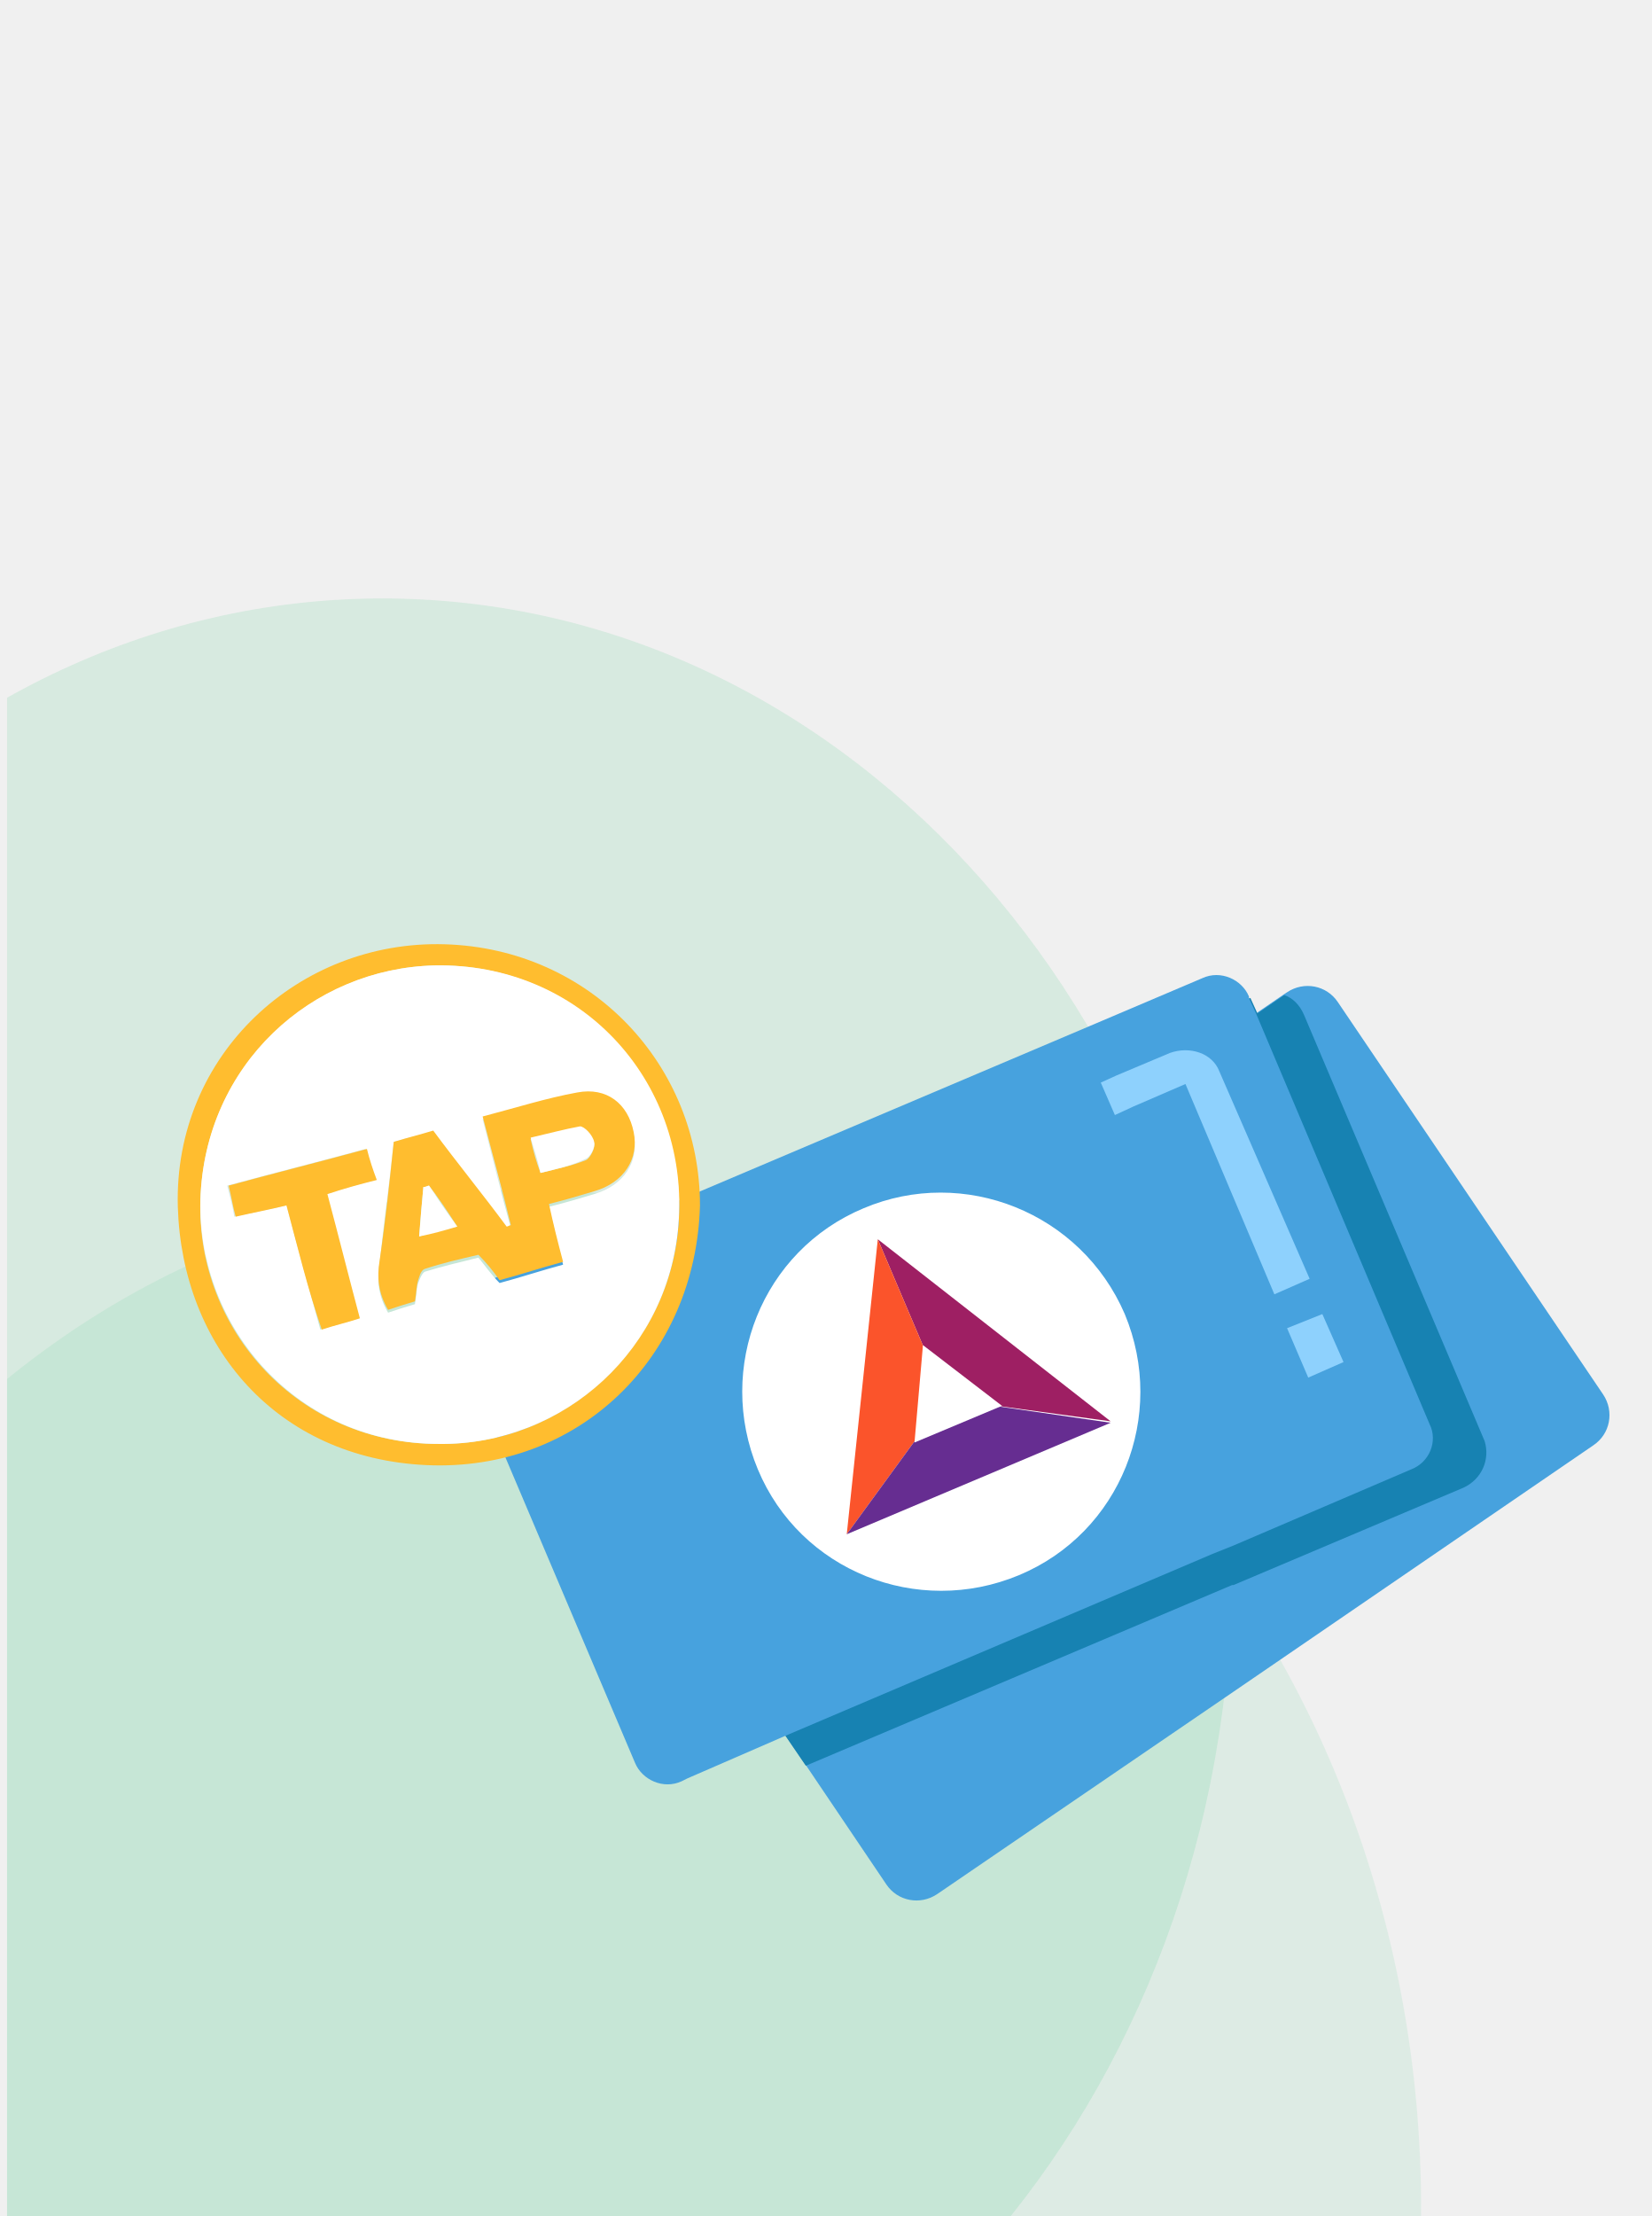
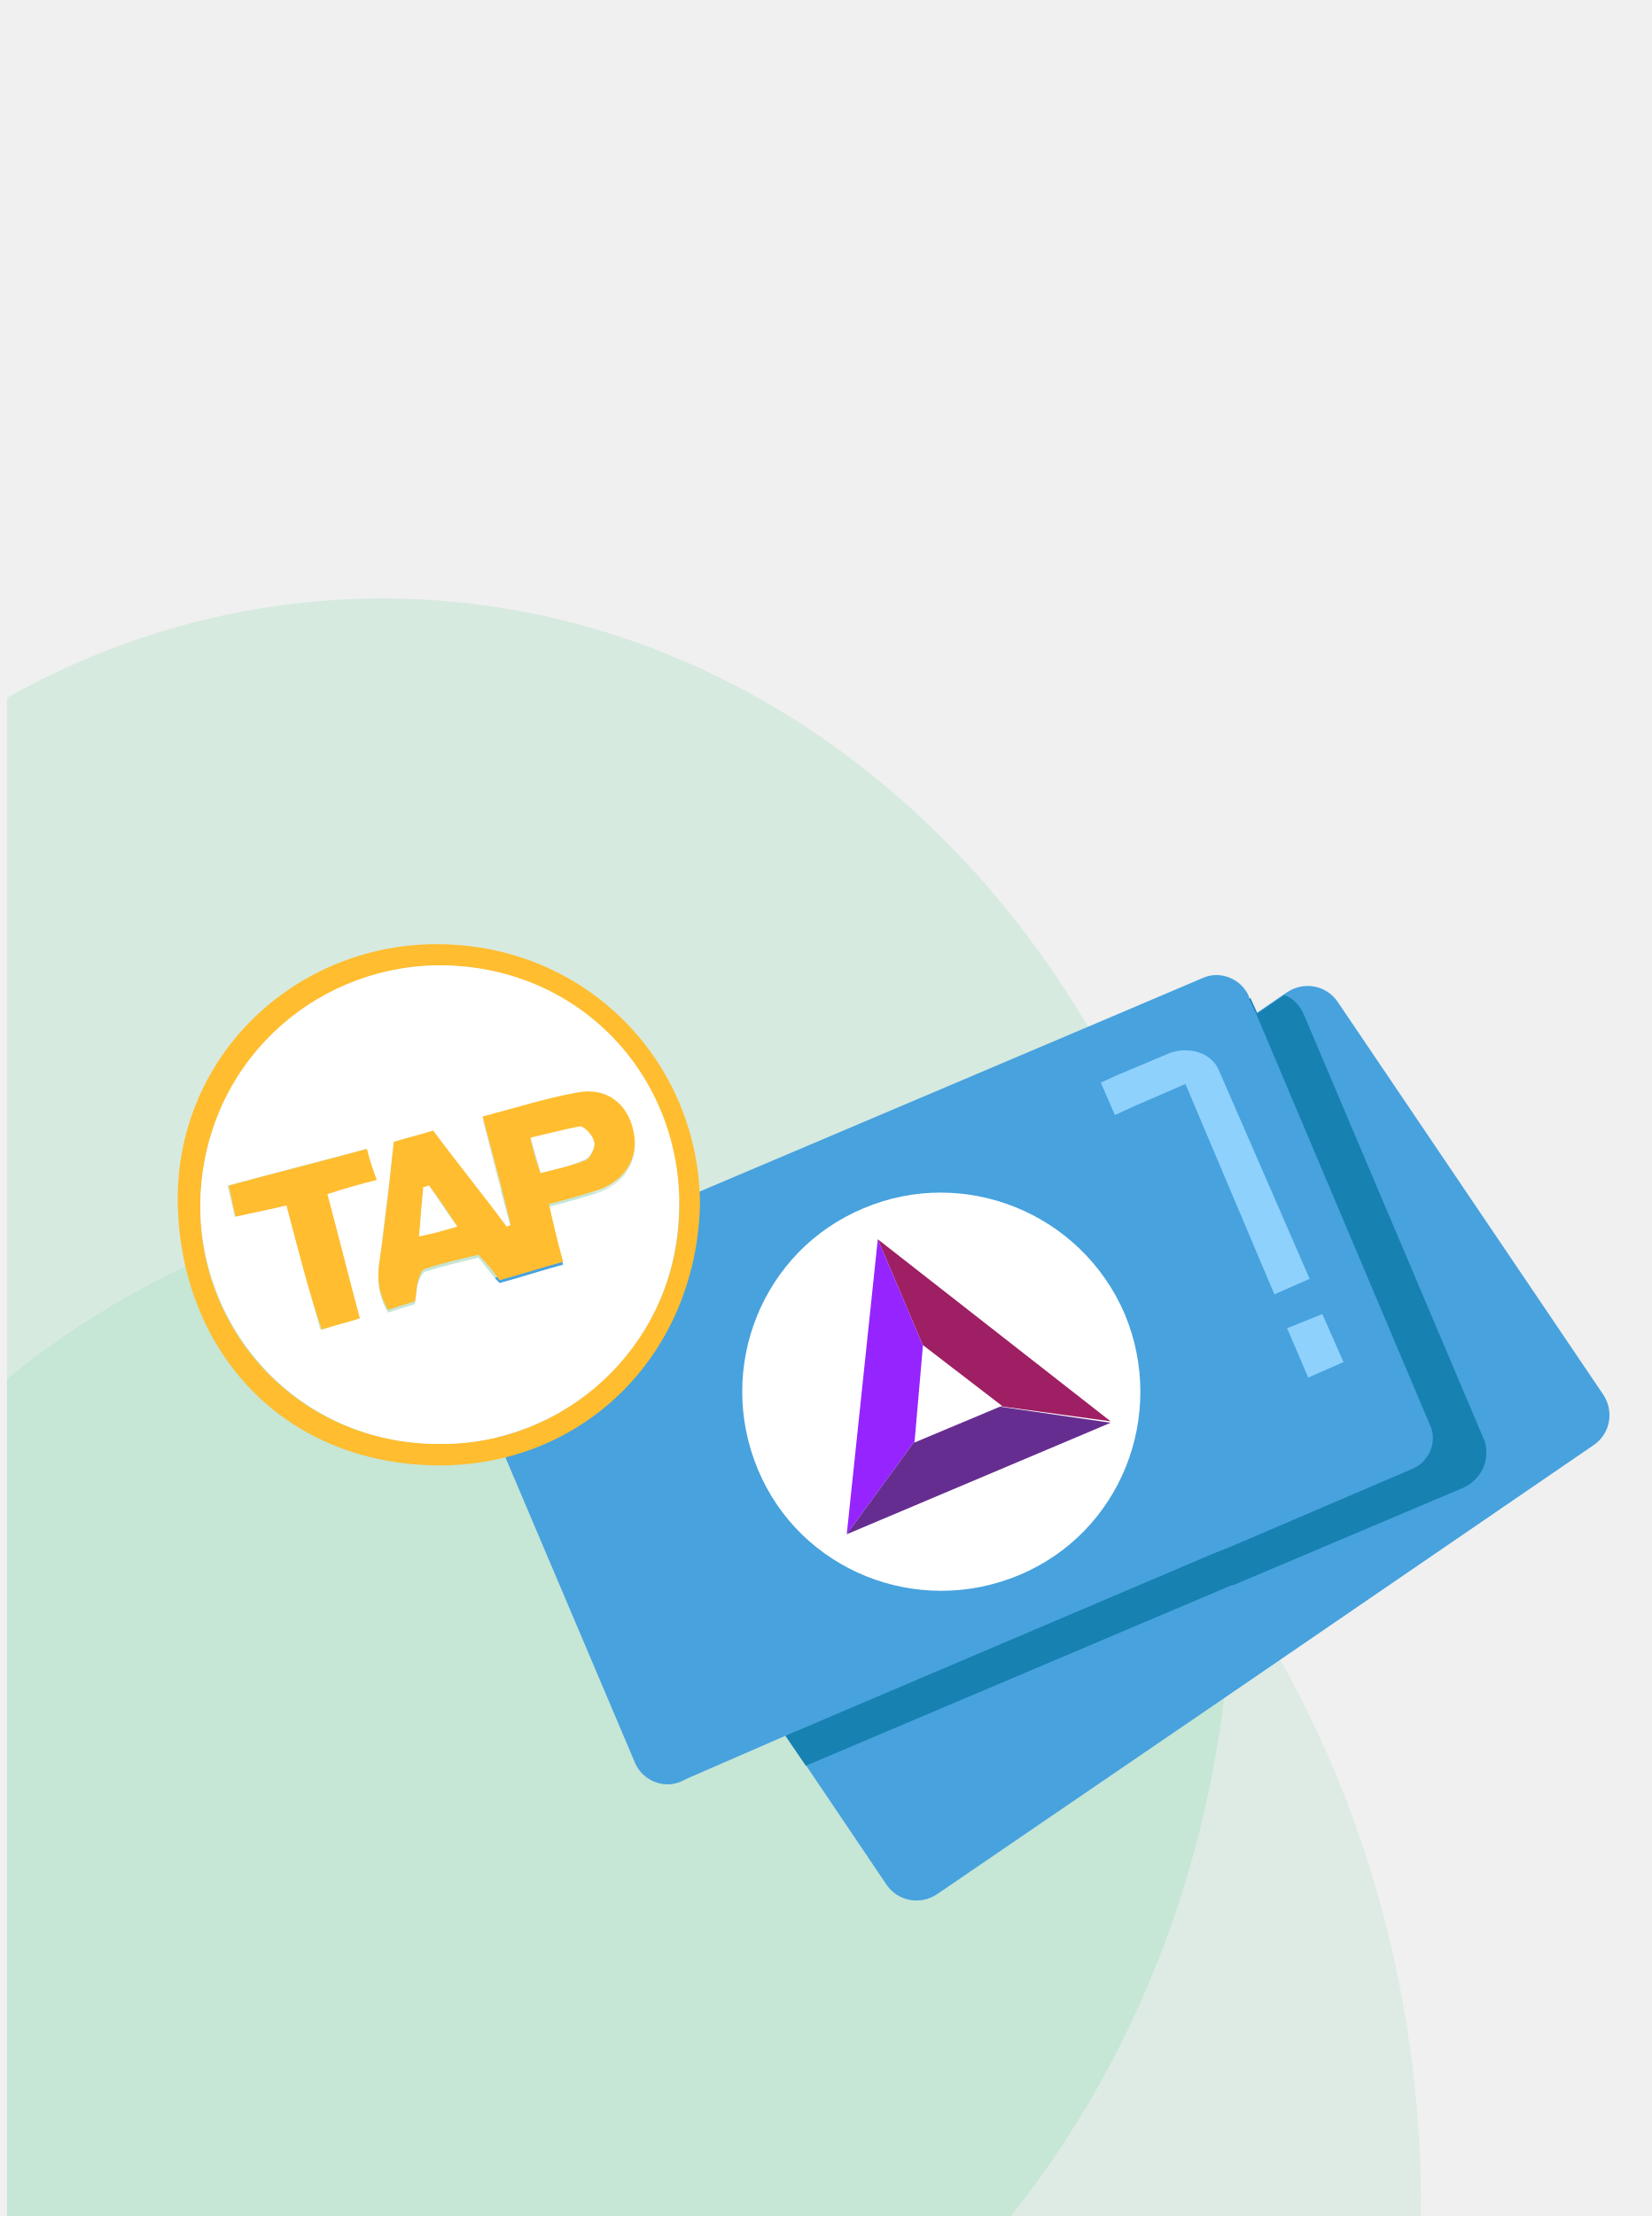
<svg xmlns="http://www.w3.org/2000/svg" xmlns:xlink="http://www.w3.org/1999/xlink" version="1.1" id="Layer_1" x="0" y="0" viewBox="0 0 117 157" xml:space="preserve">
  <style>.st3{fill:#47a2de}.st5{fill:#fff}.st10{fill:#ffbd2f}</style>
  <defs>
    <path id="SVGID_1_" d="M0 0h117v157H0z" />
  </defs>
  <clipPath id="SVGID_2_">
    <use xlink:href="#SVGID_1_" overflow="visible" />
  </clipPath>
  <g transform="translate(.5)" clip-path="url(#SVGID_2_)">
    <ellipse cx="26.6" cy="110.9" rx="60.2" ry="68.5" opacity=".789" fill="#1bba6a" fill-opacity=".15" />
    <ellipse cx="36.8" cy="156.5" rx="63.4" ry="72.2" opacity=".799" fill="#1bba6a" fill-opacity=".109" />
    <path class="st3" d="M112.4 102.4l-22.2 15.2-3.8 2.6-20.5 14c-1.2.8-2.8.5-3.6-.7l-5.6-8.3-1.5-2.2-.1-.2L85.3 110l1.6-.7 12.4-5.2c1.3-.6 1.9-2.1 1.4-3.4L88.4 71.9l.1-.1 1.9-1.3.3-.2c1.2-.8 2.8-.5 3.6.7l18.8 27.8c.8 1.2.5 2.8-.7 3.6zM-33.6 42.4z" />
    <path d="M103.2 105.4l-16.3 6.9h-.1l-30.2 12.8-1.5-2.2-6.9 3-12.8-30.1c-.5-1.3.1-2.8 1.4-3.3l14.6-6.2L78 75l10.1-4.3.5 1.1 1.9-1.3c.6.2 1.1.7 1.4 1.4l12.8 30.2c.4 1.3-.2 2.7-1.5 3.3z" fill="#1782b2" />
    <path class="st3" d="M99.5 104.1l-12.6 5.4-1.5.6L55.1 123l-6.9 3-.4.2c-1.3.6-2.8-.1-3.3-1.3L31.6 94.5c-.5-1.3.1-2.8 1.4-3.3l14-5.9 29.7-12.6 8-3.4c1.3-.6 2.8.1 3.3 1.3v.1l.5 1.1 12.3 29.1c.6 1.2 0 2.7-1.3 3.2z" />
    <path class="st5" d="M60.7 85.6c-7.2 3-10.5 11.3-7.5 18.5 3 7.2 11.3 10.5 18.5 7.5 7.2-3 10.5-11.3 7.5-18.5-3.1-7.2-11.4-10.5-18.5-7.5z" />
    <path d="M61.7 87.8l4.8 11.3 11.7 1.6-16.5-12.9z" fill="#9e1f63" />
-     <path d="M59.5 108.7l7-9.6-4.8-11.3-2.2 20.9z" fill="#fb542b" />
+     <path d="M59.5 108.7l7-9.6-4.8-11.3-2.2 20.9z" fill="#9524FF" />
    <path d="M59.5 108.7l18.7-7.9-11.7-1.7-7 9.6z" fill="#662d91" />
    <path class="st5" d="M64.9 95.3l-.6 6.9 6.2-2.6-5.6-4.3z" />
    <path d="M93.2 93.1l-2.5 1 1.5 3.5 2.5-1.1-1.5-3.4zm-7.3-17.2c-.5-1.3-2.1-1.8-3.5-1.3l-3.8 1.6-1.1.5 1 2.3 1.3-.6 3.7-1.6 6.3 14.9 2.5-1.1-6.4-14.7z" fill="#8ed1fd" />
    <path class="st10" d="M49.1 85.4c-.3 10.8-8.6 18.9-19.4 18.4-10.6-.5-17.3-8.4-17.6-18.3-.3-10.8 8.6-18.9 18.9-18.6 10.4.3 18.1 8.6 18.1 18.5zm-18.5 16.9c8.9.1 16.5-6.9 17-15.9.5-9.8-7.1-18.2-17.3-18-8.6.2-16.3 7-16.6 16.6-.3 9.2 6.9 17.3 16.9 17.3z" />
    <path class="st5" d="M30.6 102.3c-9.9 0-17.1-8.1-16.9-17.3.3-9.6 7.9-16.4 16.6-16.6 10.3-.2 17.9 8.1 17.3 18-.5 9.1-8.1 16-17 15.9zm-3.2-21.4c-.3 2.9-.7 5.7-1 8.6-.2 1.2-.1 2.3.6 3.5.6-.2 1.2-.4 1.9-.6.1-.5.1-1 .2-1.4.1-.3.3-.8.5-.9 1.3-.4 2.6-.7 3.8-1 .5.6.9 1.2 1.5 1.8 1.5-.4 3-.9 4.5-1.3-.4-1.5-.7-2.8-1-4.1 1.2-.3 2.2-.6 3.2-.9 2.1-.6 3.2-2.3 2.8-4.2-.4-2-1.9-3.2-4-2.8-2.2.4-4.4 1.1-6.7 1.7.7 2.7 1.3 5.2 2 7.7-.1 0-.2.1-.3.1-1.7-2.3-3.5-4.6-5.2-6.8-1 .1-1.8.3-2.8.6zm-7.6 4.5c.8 3 1.6 5.9 2.4 8.8.9-.3 1.8-.5 2.7-.8-.8-3-1.5-5.9-2.3-8.8 1.3-.4 2.3-.7 3.5-1-.2-.8-.4-1.4-.7-2.2-3.3.9-6.5 1.7-9.8 2.6.2.8.4 1.5.5 2.2 1.3-.3 2.4-.5 3.7-.8z" />
    <path class="st10" d="M27.4 80.9c1-.3 1.8-.5 2.8-.8 1.7 2.3 3.5 4.5 5.2 6.8.1 0 .2-.1.3-.1-.6-2.5-1.3-5-2-7.7 2.3-.6 4.5-1.3 6.7-1.7 2.1-.4 3.6.8 4 2.8.4 1.9-.7 3.6-2.8 4.2-1 .3-2 .6-3.2.9.3 1.4.6 2.6 1 4.1-1.5.4-3 .9-4.5 1.3-.5-.7-.9-1.2-1.5-1.8-1.3.3-2.6.6-3.8 1-.3.1-.4.6-.5.9-.1.4-.1.9-.2 1.4-.7.2-1.3.4-1.9.6-.7-1.2-.8-2.3-.6-3.5.4-2.7.7-5.5 1-8.4zm10.4 2.2c1.2-.3 2.2-.5 3.2-.9.3-.1.7-.9.6-1.2-.1-.4-.7-1.1-1-1.1-1.1.1-2.2.5-3.5.8.2.9.4 1.6.7 2.4zm-7.9.9c-.1 0-.2.1-.4.1-.1 1.1-.2 2.1-.3 3.5 1-.3 1.7-.5 2.7-.7-.7-1.1-1.3-2-2-2.9zM19.8 85.4c-1.2.3-2.3.5-3.6.8-.2-.7-.3-1.4-.5-2.2 3.3-.9 6.5-1.7 9.8-2.6.2.8.4 1.4.7 2.2-1.2.3-2.3.6-3.5 1 .8 3 1.5 5.8 2.3 8.8-.9.3-1.8.5-2.7.8-1-2.9-1.7-5.8-2.5-8.8z" />
    <path class="st5" d="M37.8 83.1c-.2-.9-.4-1.5-.7-2.5 1.3-.3 2.4-.6 3.5-.8.3 0 .9.6 1 1.1.1.4-.3 1.1-.6 1.2-1 .5-2 .7-3.2 1zM29.9 84c.6.9 1.2 1.8 2 2.9-1 .3-1.7.5-2.7.7.1-1.4.2-2.4.3-3.5.2 0 .3-.1.4-.1z" />
  </g>
</svg>
